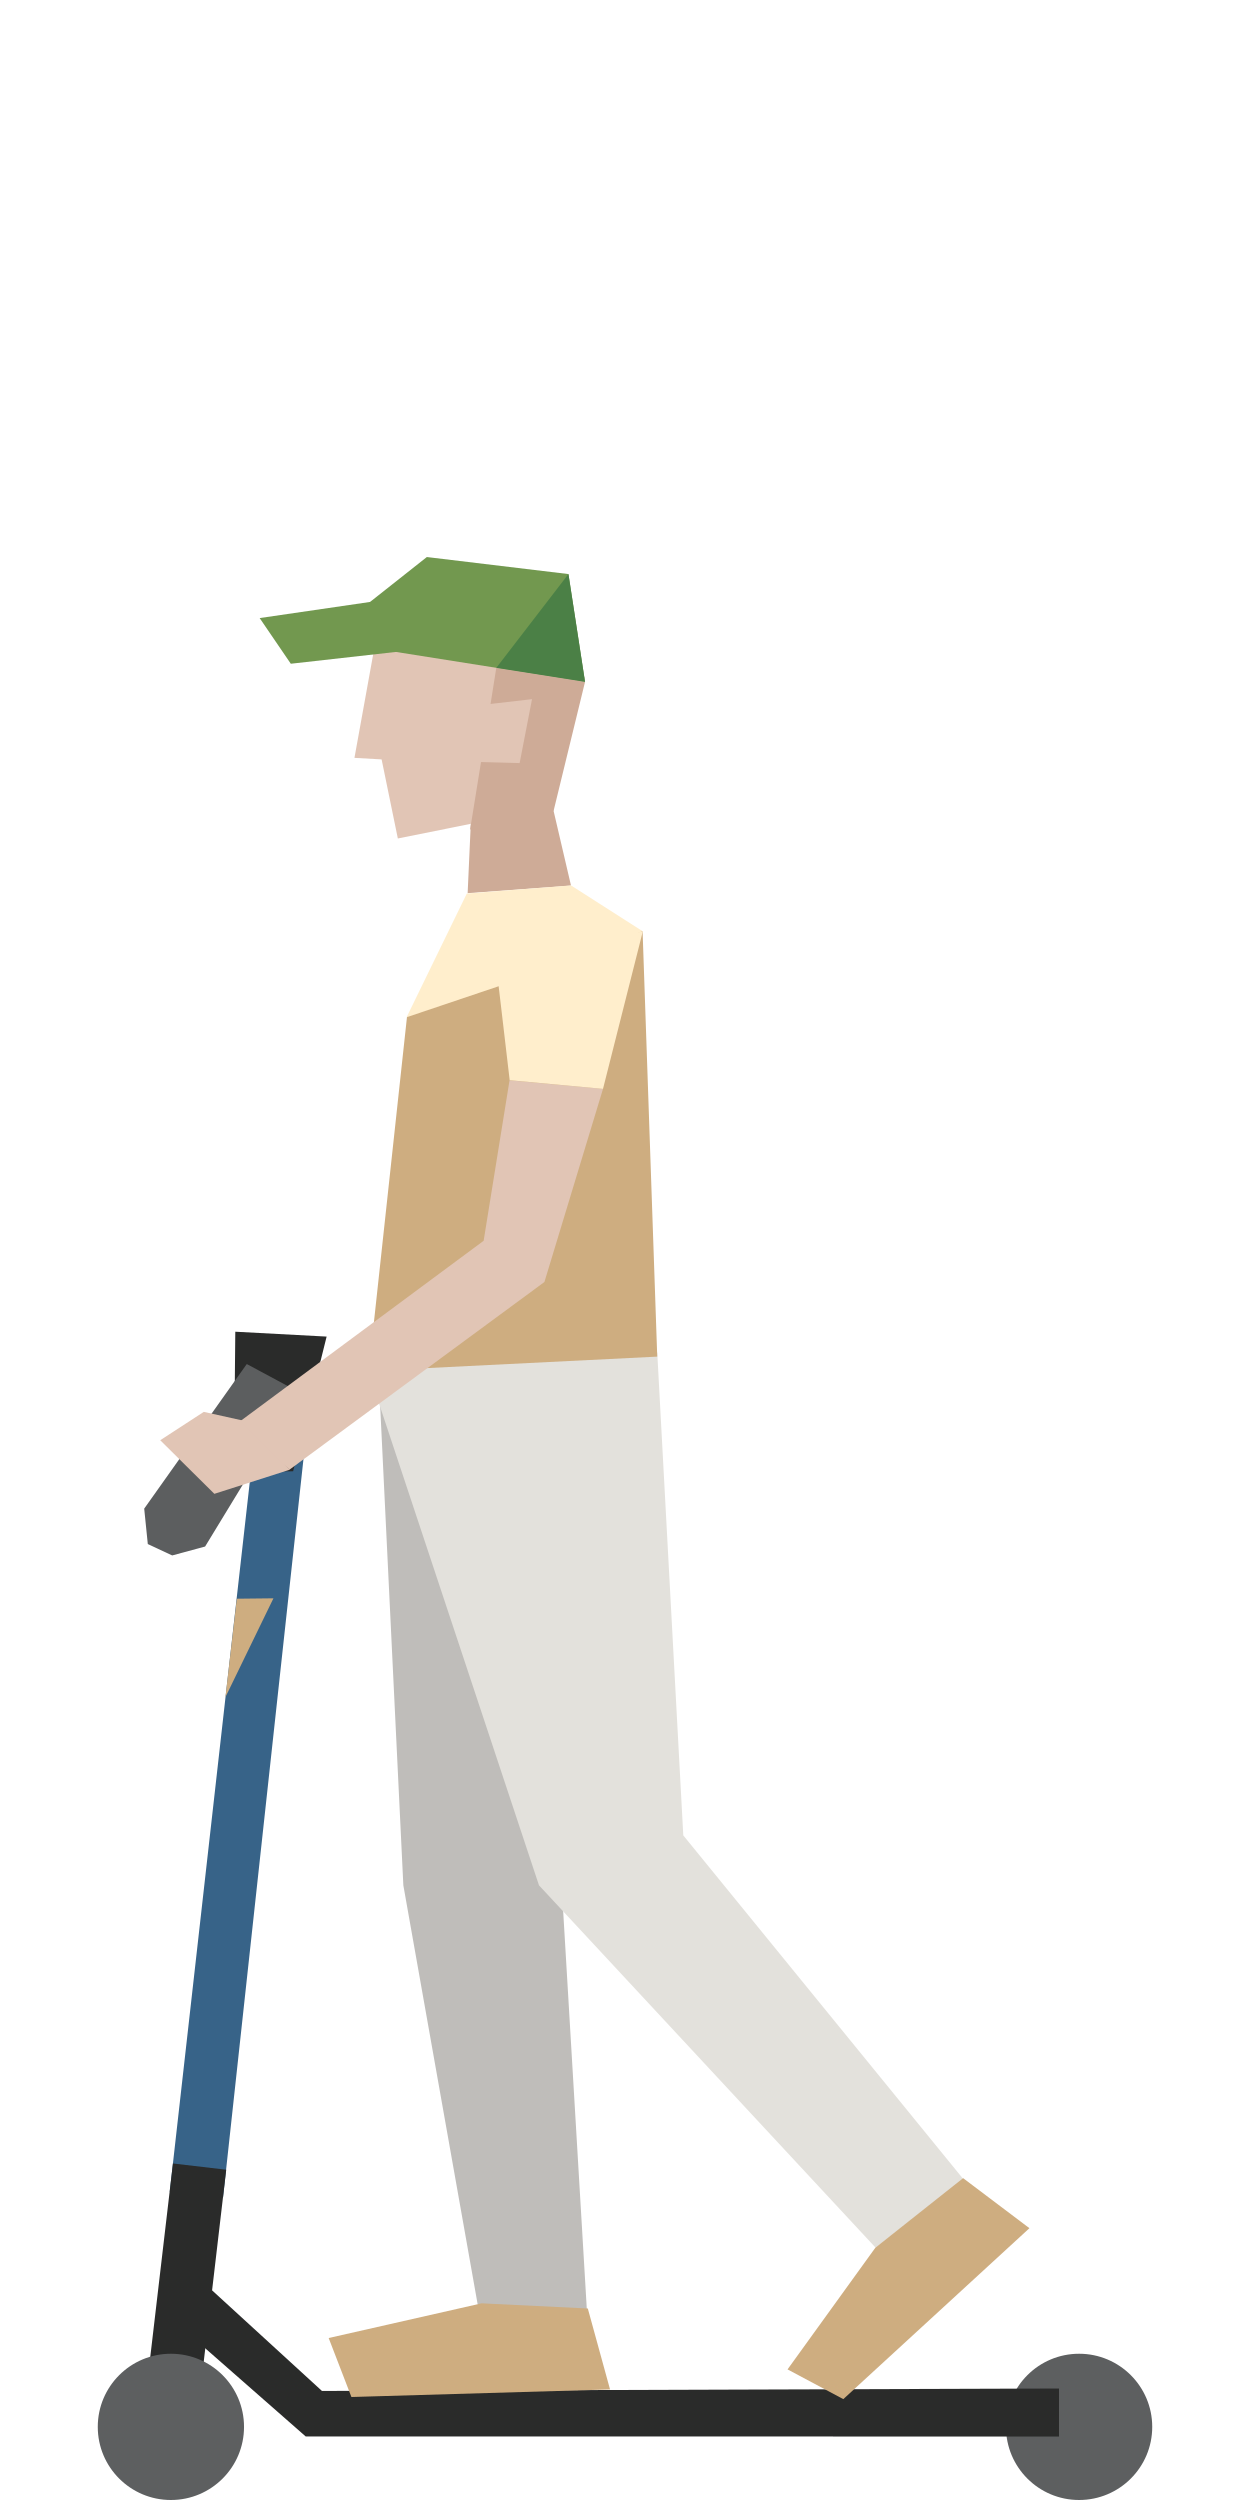
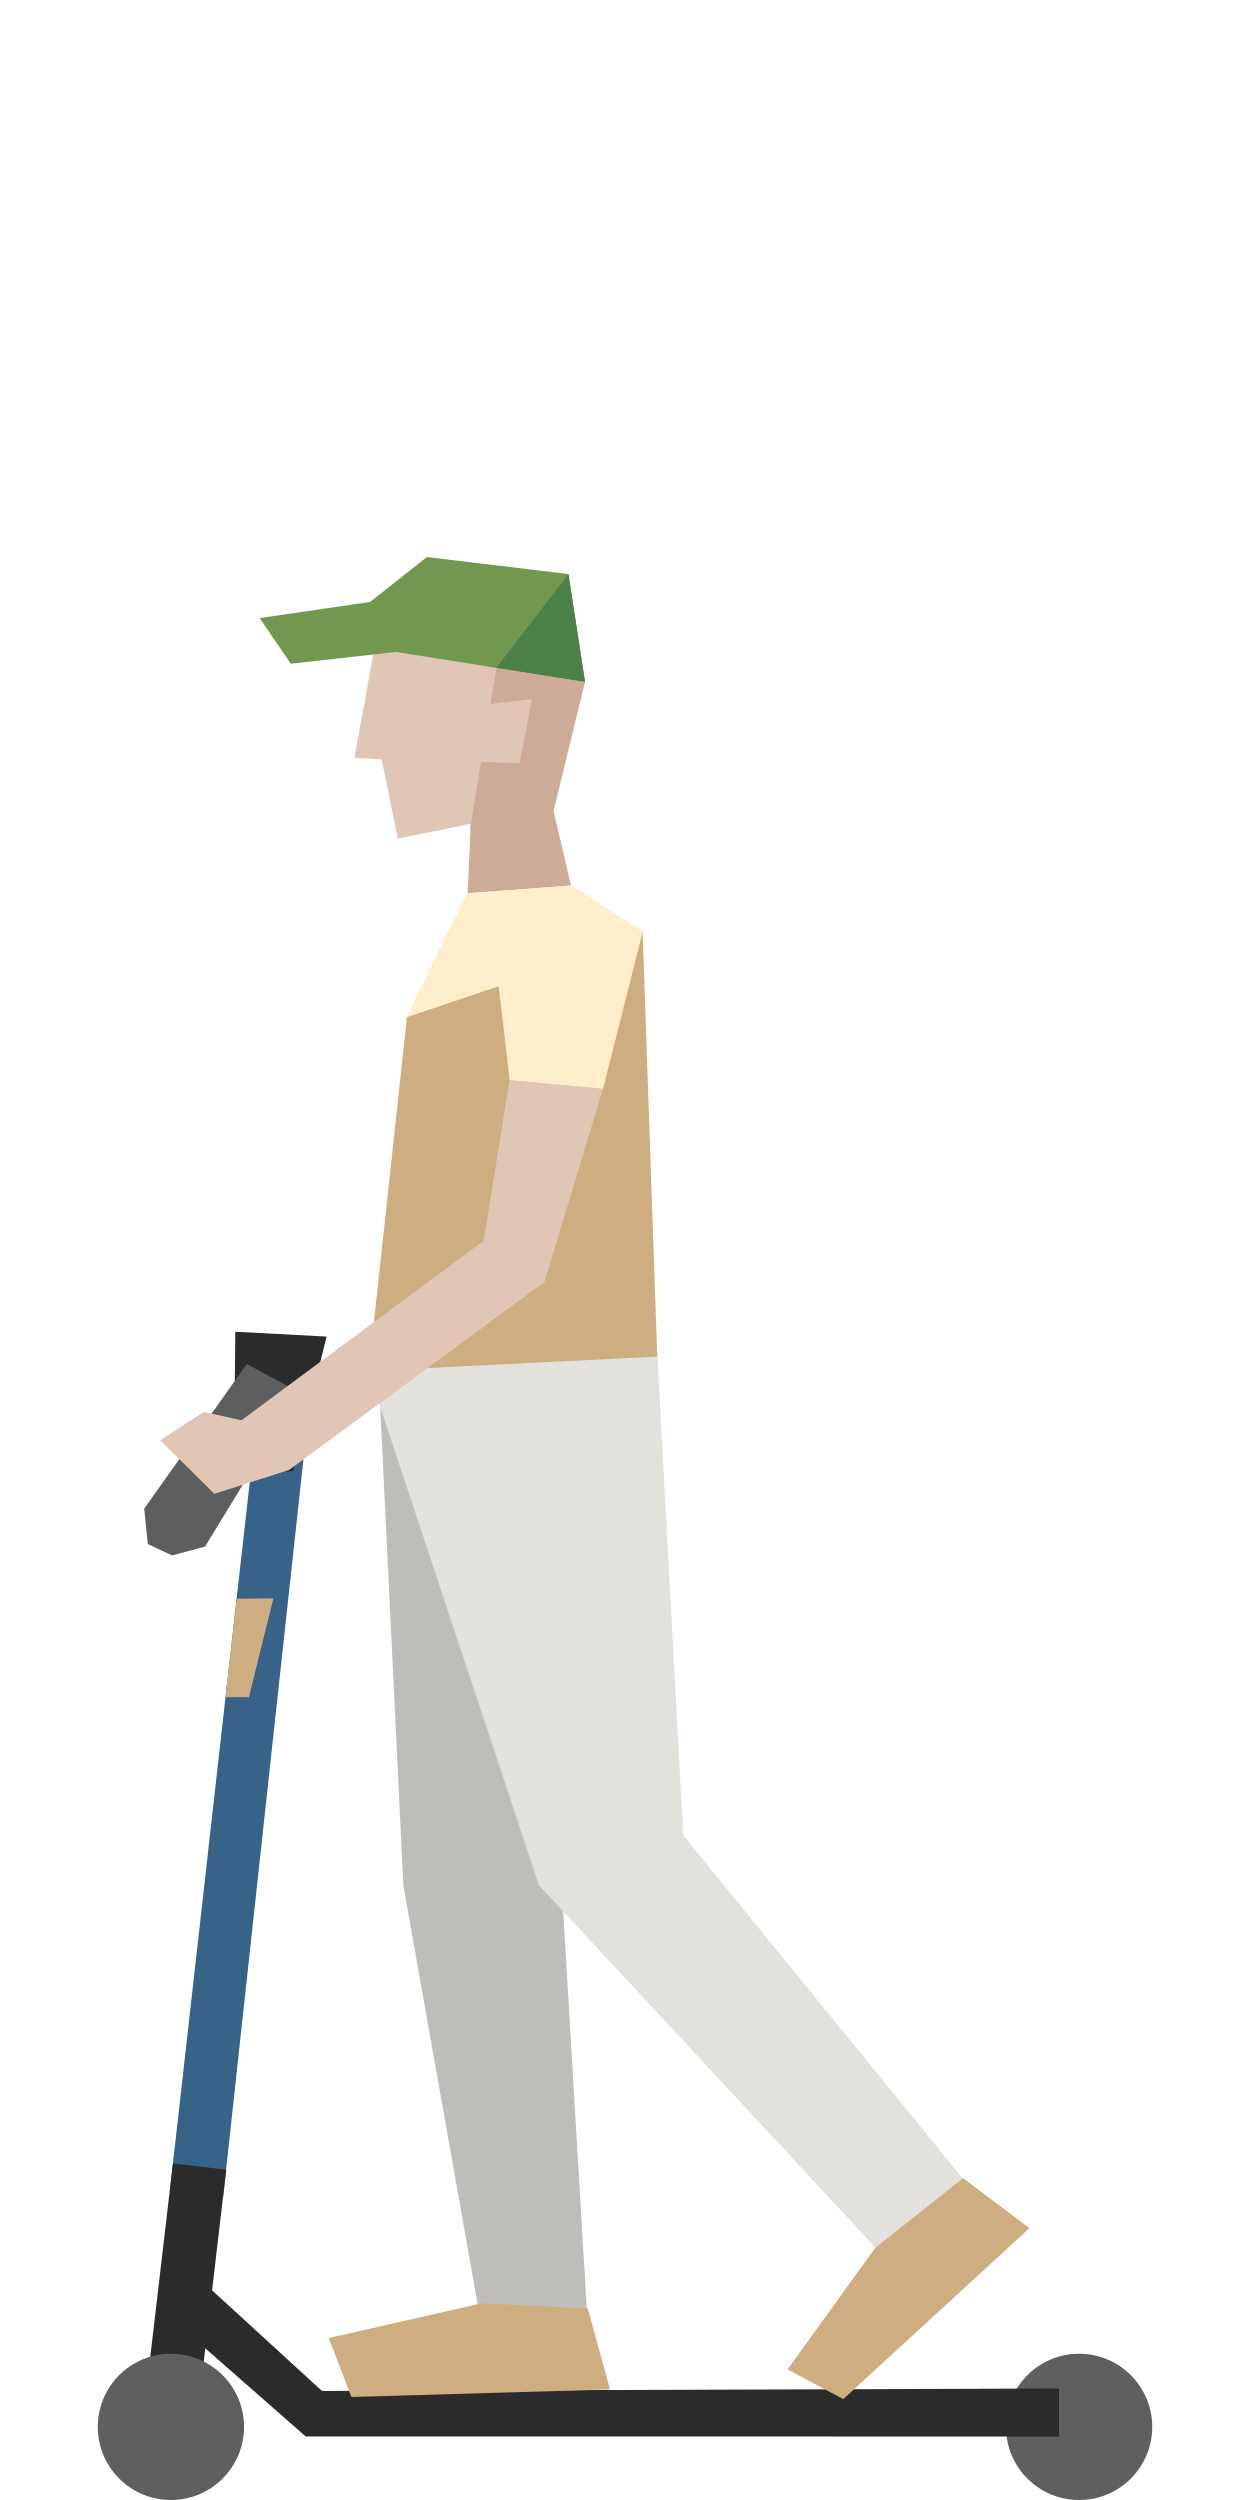
<svg xmlns="http://www.w3.org/2000/svg" width="100%" height="100%" viewBox="0 0 96 192" version="1.1" xml:space="preserve" style="fill-rule:evenodd;clip-rule:evenodd;stroke-linejoin:round;stroke-miterlimit:1.414;">
  <g id="scooter-left-rider" transform="matrix(1,0,0,1,12,0)">
    <g transform="matrix(1,0,0,1,76.491,186.384)">
      <path d="M0,0C0,3.102 -2.515,5.616 -5.616,5.616C-8.718,5.616 -11.232,3.102 -11.232,0C-11.232,-3.102 -8.718,-5.616 -5.616,-5.616C-2.515,-5.616 0,-3.102 0,0" style="fill:rgb(93,95,96);fill-rule:nonzero;" />
    </g>
    <g transform="matrix(1,0,0,1,1.2264,184.5)">
      <path d="M0,-6.375L2.625,-9L11.5,-0.875L68.106,-1.063L68.106,2.625L10.25,2.619L0,-6.375Z" style="fill:rgb(42,43,42);fill-rule:nonzero;" />
    </g>
    <g transform="matrix(0.112072,-0.9937,-0.9937,-0.112072,34.1941,148.03)">
      <path d="M-23.888,30.675L34.235,30.675L34.748,26.781L-23.847,26.556L-23.888,30.675Z" style="fill:rgb(55,99,136);fill-rule:nonzero;" />
    </g>
    <g transform="matrix(0.116386,-0.993204,-0.993204,-0.116386,9.97751,178.52)">
      <rect x="-5.314" y="5.956" width="16.583" height="4.12" style="fill:rgb(42,43,42);" />
    </g>
    <g transform="matrix(0.998581,0.0532463,0.0532463,-0.998581,6.36273,102.099)">
      <path d="M-0.282,-0.192L6.742,-0.192L4.724,-10.659L0.187,-10.952L-0.282,-0.192Z" style="fill:rgb(42,43,42);fill-rule:nonzero;" />
    </g>
    <g transform="matrix(1,0,0,1,18.9764,139.131)">
      <path d="M0,5.661L-1.909,-33.833L11.5,-28.006L12.167,5.827L14.167,39.494L6,39.494L0,5.661Z" style="fill:rgb(191,189,186);fill-rule:nonzero;" />
    </g>
    <g transform="matrix(-0.227118,-0.973867,-0.973867,0.227118,30.0421,60.2915)">
      <path d="M-7.931,-0.01L-0.882,-0.01L-0.541,6.121L-6.694,7.853L-7.931,-0.01Z" style="fill:rgb(206,171,151);fill-rule:nonzero;" />
    </g>
    <g transform="matrix(1,0,0,1,16.2264,171.375)">
      <path d="M0,-66.25L13.167,-26.583L39.023,1.25L45.773,-4L24.25,-30.417L22.25,-67.5L0,-66.25Z" style="fill:rgb(227,225,220);fill-rule:nonzero;" />
    </g>
    <g transform="matrix(1,0,0,1,16.3103,68.3662)">
      <path d="M0,36.926L22.166,35.822L21.041,3.165L12.703,0L2.947,9.728L0,36.926Z" style="fill:rgb(206,173,128);fill-rule:nonzero;" />
    </g>
    <g transform="matrix(1,0,0,1,33.1434,183.693)">
      <path d="M0,-6.401L1.708,-0.184L-18.155,0.397L-19.902,-4.133L-8.154,-6.798L0,-6.401Z" style="fill:rgb(206,173,128);fill-rule:nonzero;" />
    </g>
    <g transform="matrix(1,0,0,1,30.4158,51.3212)">
      <path d="M0,10.845L2.474,0.691L-13.545,-2.229L-15.194,6.883L-13.108,7.001L-11.862,13.074L-6.05,11.906" style="fill:rgb(225,197,181);fill-rule:nonzero;" />
    </g>
    <g transform="matrix(-0.993743,0.111695,0.111695,0.993743,7.83393,47.8702)">
      <path d="M-12.648,3.365L-2.137,3.365L-0.152,-0.388L-10.505,-0.73L-12.648,3.365Z" style="fill:rgb(114,152,79);fill-rule:nonzero;" />
    </g>
    <g transform="matrix(1,0,0,1,17.6473,45.1994)">
      <path d="M0,4.749L15.283,7.168L14.009,-1.111L3.134,-2.419L-1.407,1.172L0,4.749Z" style="fill:rgb(114,152,79);fill-rule:nonzero;" />
    </g>
    <g transform="matrix(0.996609,0.0822799,0.0822799,-0.996609,25.9544,58.4135)">
      <path d="M0.198,-0.108L2.251,-0.108L2.605,4.961L-0.055,4.223L0.198,-0.108Z" style="fill:rgb(225,197,181);fill-rule:nonzero;" />
    </g>
    <g transform="matrix(1,0,0,1,24.1053,51.2922)">
      <path d="M0,12.416L0.836,7.232L3.803,7.312L4.754,2.402L1.569,2.771L2.009,0L8.825,1.075L6.412,10.975L0,12.416Z" style="fill:rgb(206,171,151);fill-rule:nonzero;" />
    </g>
    <g transform="matrix(1,0,0,1,26.1141,45.1632)">
      <path d="M0,6.129L5.542,-1.075L6.816,7.204L0,6.129Z" style="fill:rgb(75,128,70);fill-rule:nonzero;" />
    </g>
    <g transform="matrix(1,0,0,1,6.9519,119.458)">
      <path d="M0,-14.7L4.021,-12.54L-3.2,-0.684L-5.726,0L-7.601,-0.875L-7.877,-3.595L0,-14.7Z" style="fill:rgb(92,94,95);fill-rule:nonzero;" />
    </g>
    <g transform="matrix(1,0,0,1,10.241,110.28)">
      <path d="M0,2.598L-5.778,4.446L-9.936,0.33L-6.59,-1.848L-3.098,-1.072L0,2.598Z" style="fill:rgb(225,197,181);fill-rule:nonzero;" />
    </g>
    <g transform="matrix(1,0,0,1,27.1326,112.875)">
      <path d="M0,-29.906L7.178,-29.25L2.678,-14.417L-16.906,0L-20.656,-3.75L-1.989,-17.583L0,-29.906Z" style="fill:rgb(225,197,181);fill-rule:nonzero;" />
    </g>
    <g transform="matrix(1,0,0,1,26.0623,81.4093)">
      <path d="M0,-7.662L1.081,1.549L8.248,2.216L11.305,-9.878" style="fill:rgb(255,238,204);fill-rule:nonzero;" />
    </g>
    <g transform="matrix(1,0,0,1,37.3484,74.6078)">
      <path d="M0,-3.091L-5.497,-6.608L-13.497,-5.983L-18.122,3.517L-8.654,0.328L0,-3.091Z" style="fill:rgb(255,238,204);fill-rule:nonzero;" />
    </g>
    <g transform="matrix(1,0,0,1,61.9676,184.253)">
      <path d="M0,-16.971L5.093,-13.128L-9.201,0L-13.485,-2.283L-6.741,-11.628L0,-16.971Z" style="fill:rgb(206,173,128);fill-rule:nonzero;" />
    </g>
    <g transform="matrix(1,0,0,1,6.741,186.384)">
      <path d="M0,0C0,3.102 -2.515,5.616 -5.616,5.616C-8.718,5.616 -11.232,3.102 -11.232,0C-11.232,-3.102 -8.718,-5.616 -5.616,-5.616C-2.515,-5.616 0,-3.102 0,0" style="fill:rgb(93,95,96);fill-rule:nonzero;" />
    </g>
    <g transform="matrix(1,0,0,1,6.1873,130.312)">
-       <path d="M0,-7.531L2.813,-7.562L-0.875,0.031L0,-7.531Z" style="fill:rgb(206,173,128);fill-rule:nonzero;" />
+       <path d="M0,-7.531L2.813,-7.562L0.927,0.036L-0.875,0.031L0,-7.531Z" style="fill:rgb(206,173,128);fill-rule:nonzero;" />
    </g>
  </g>
</svg>
